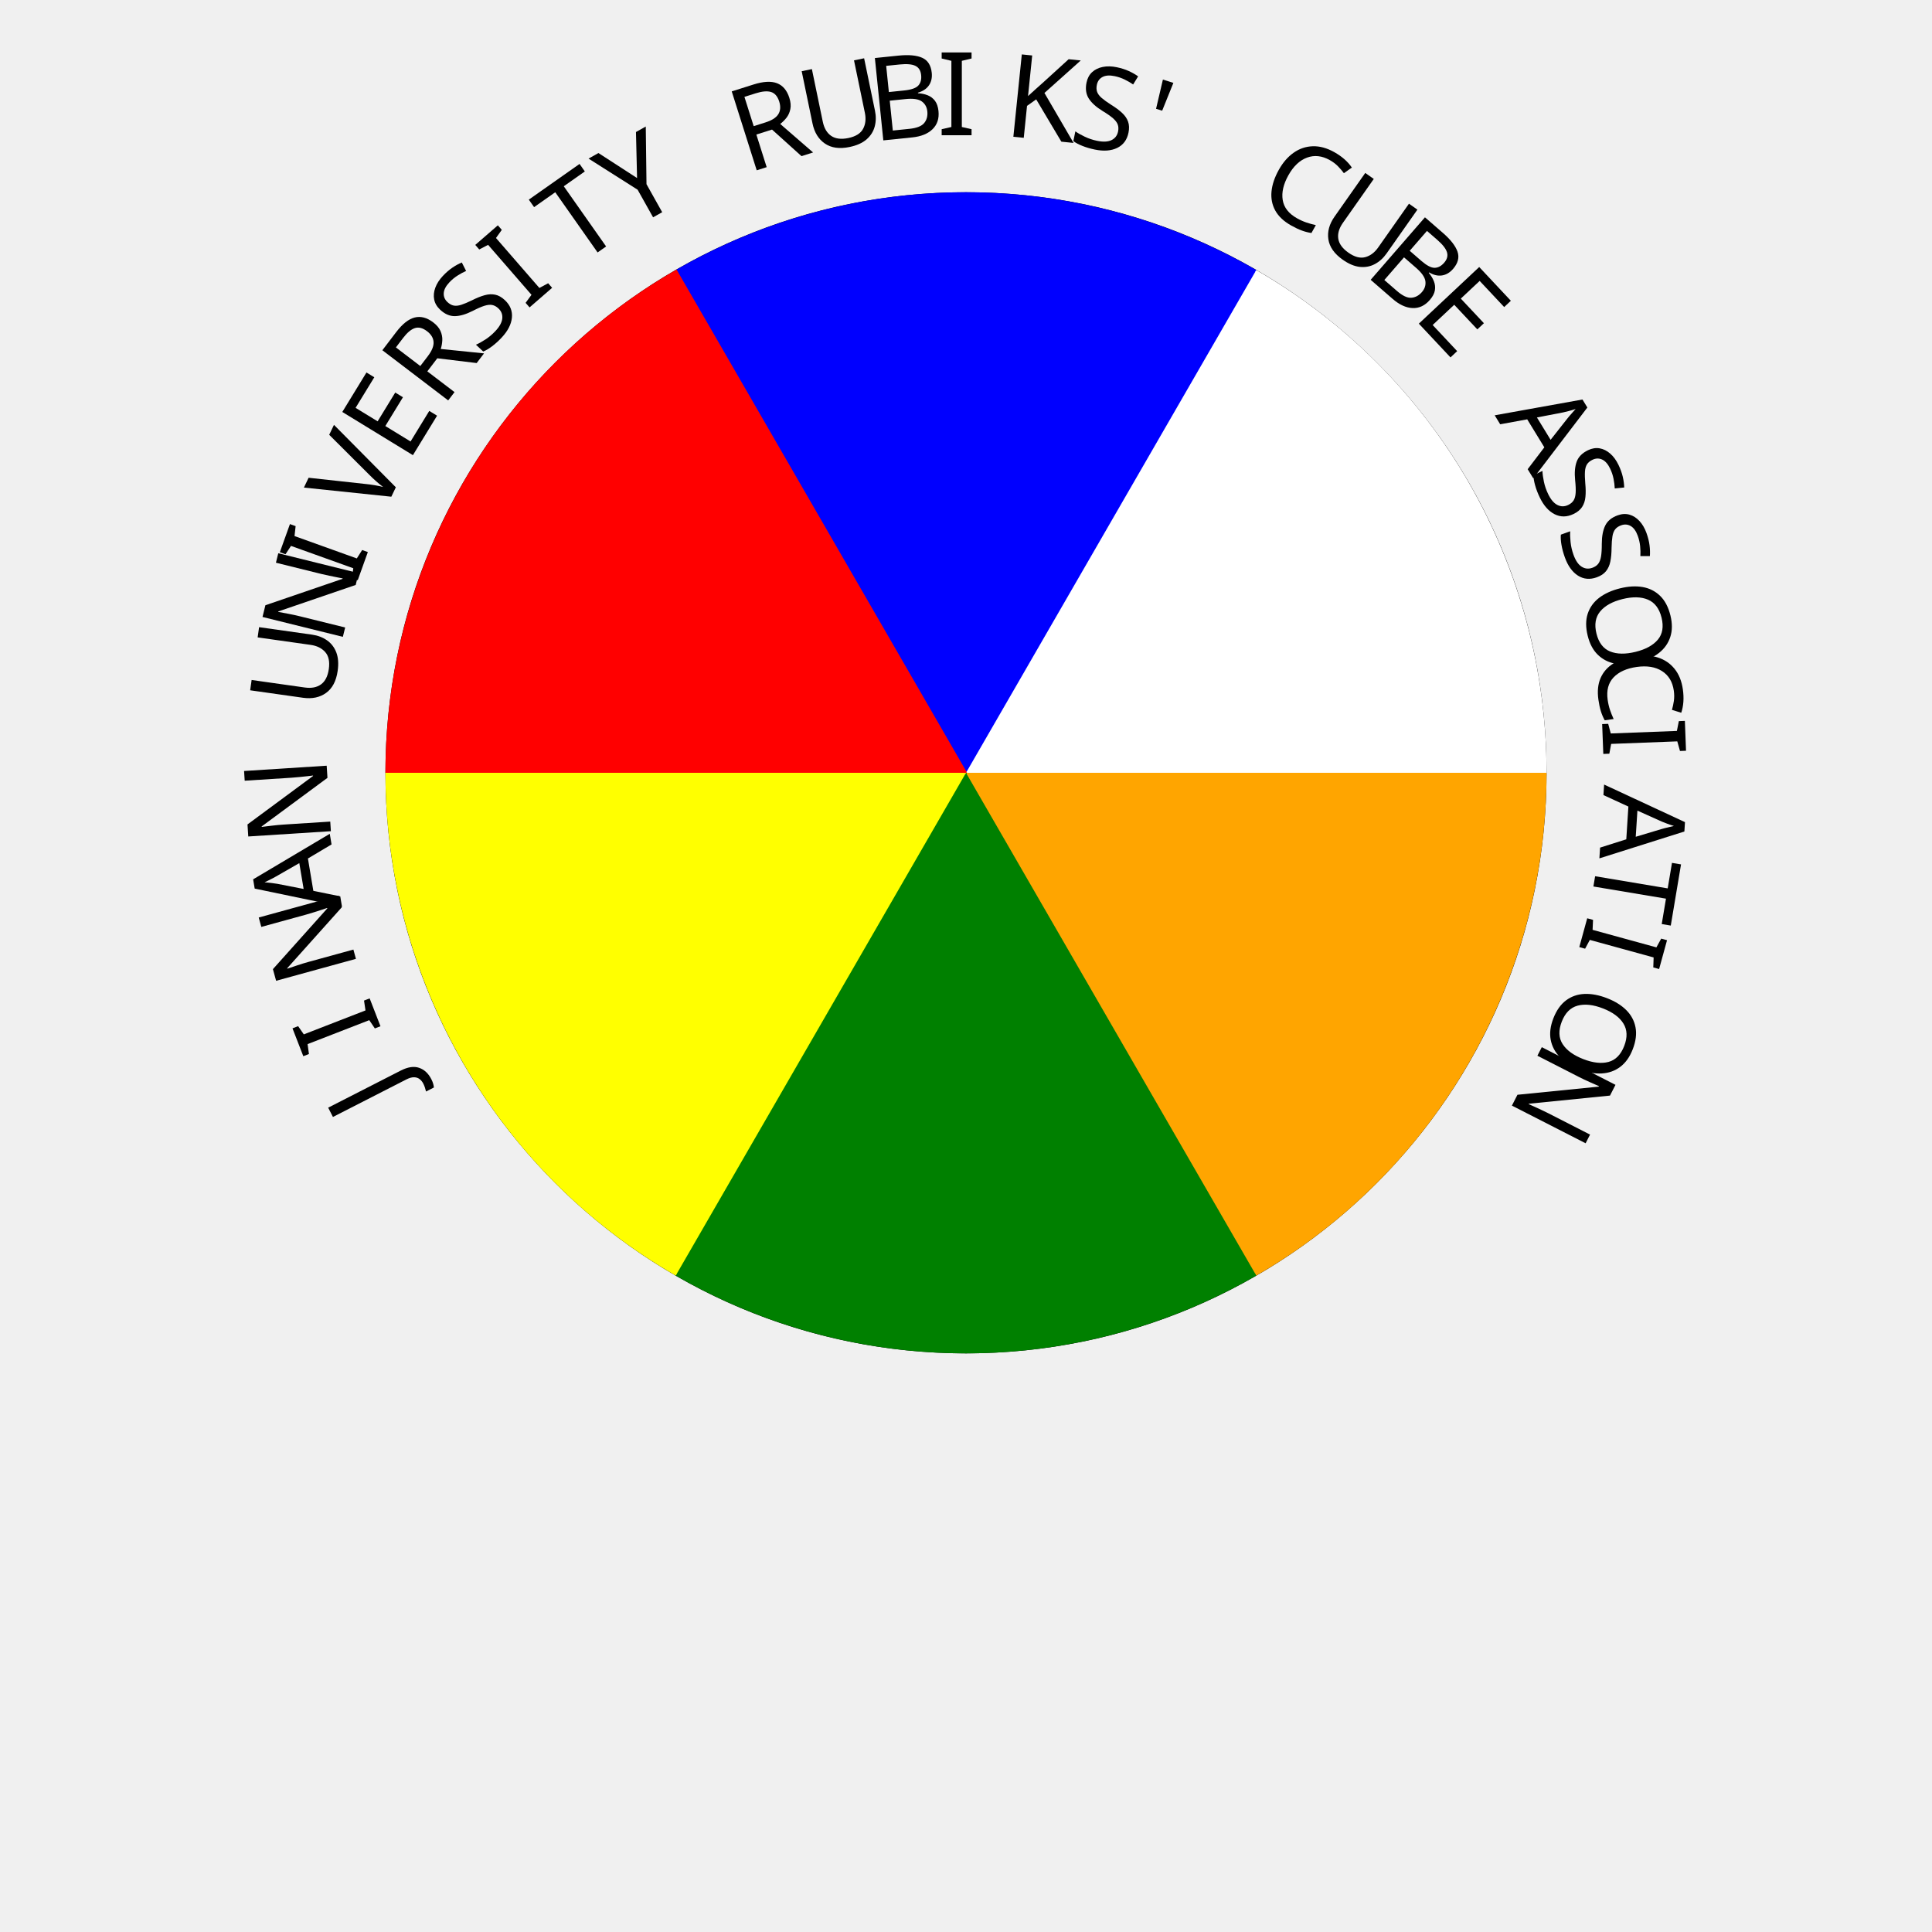
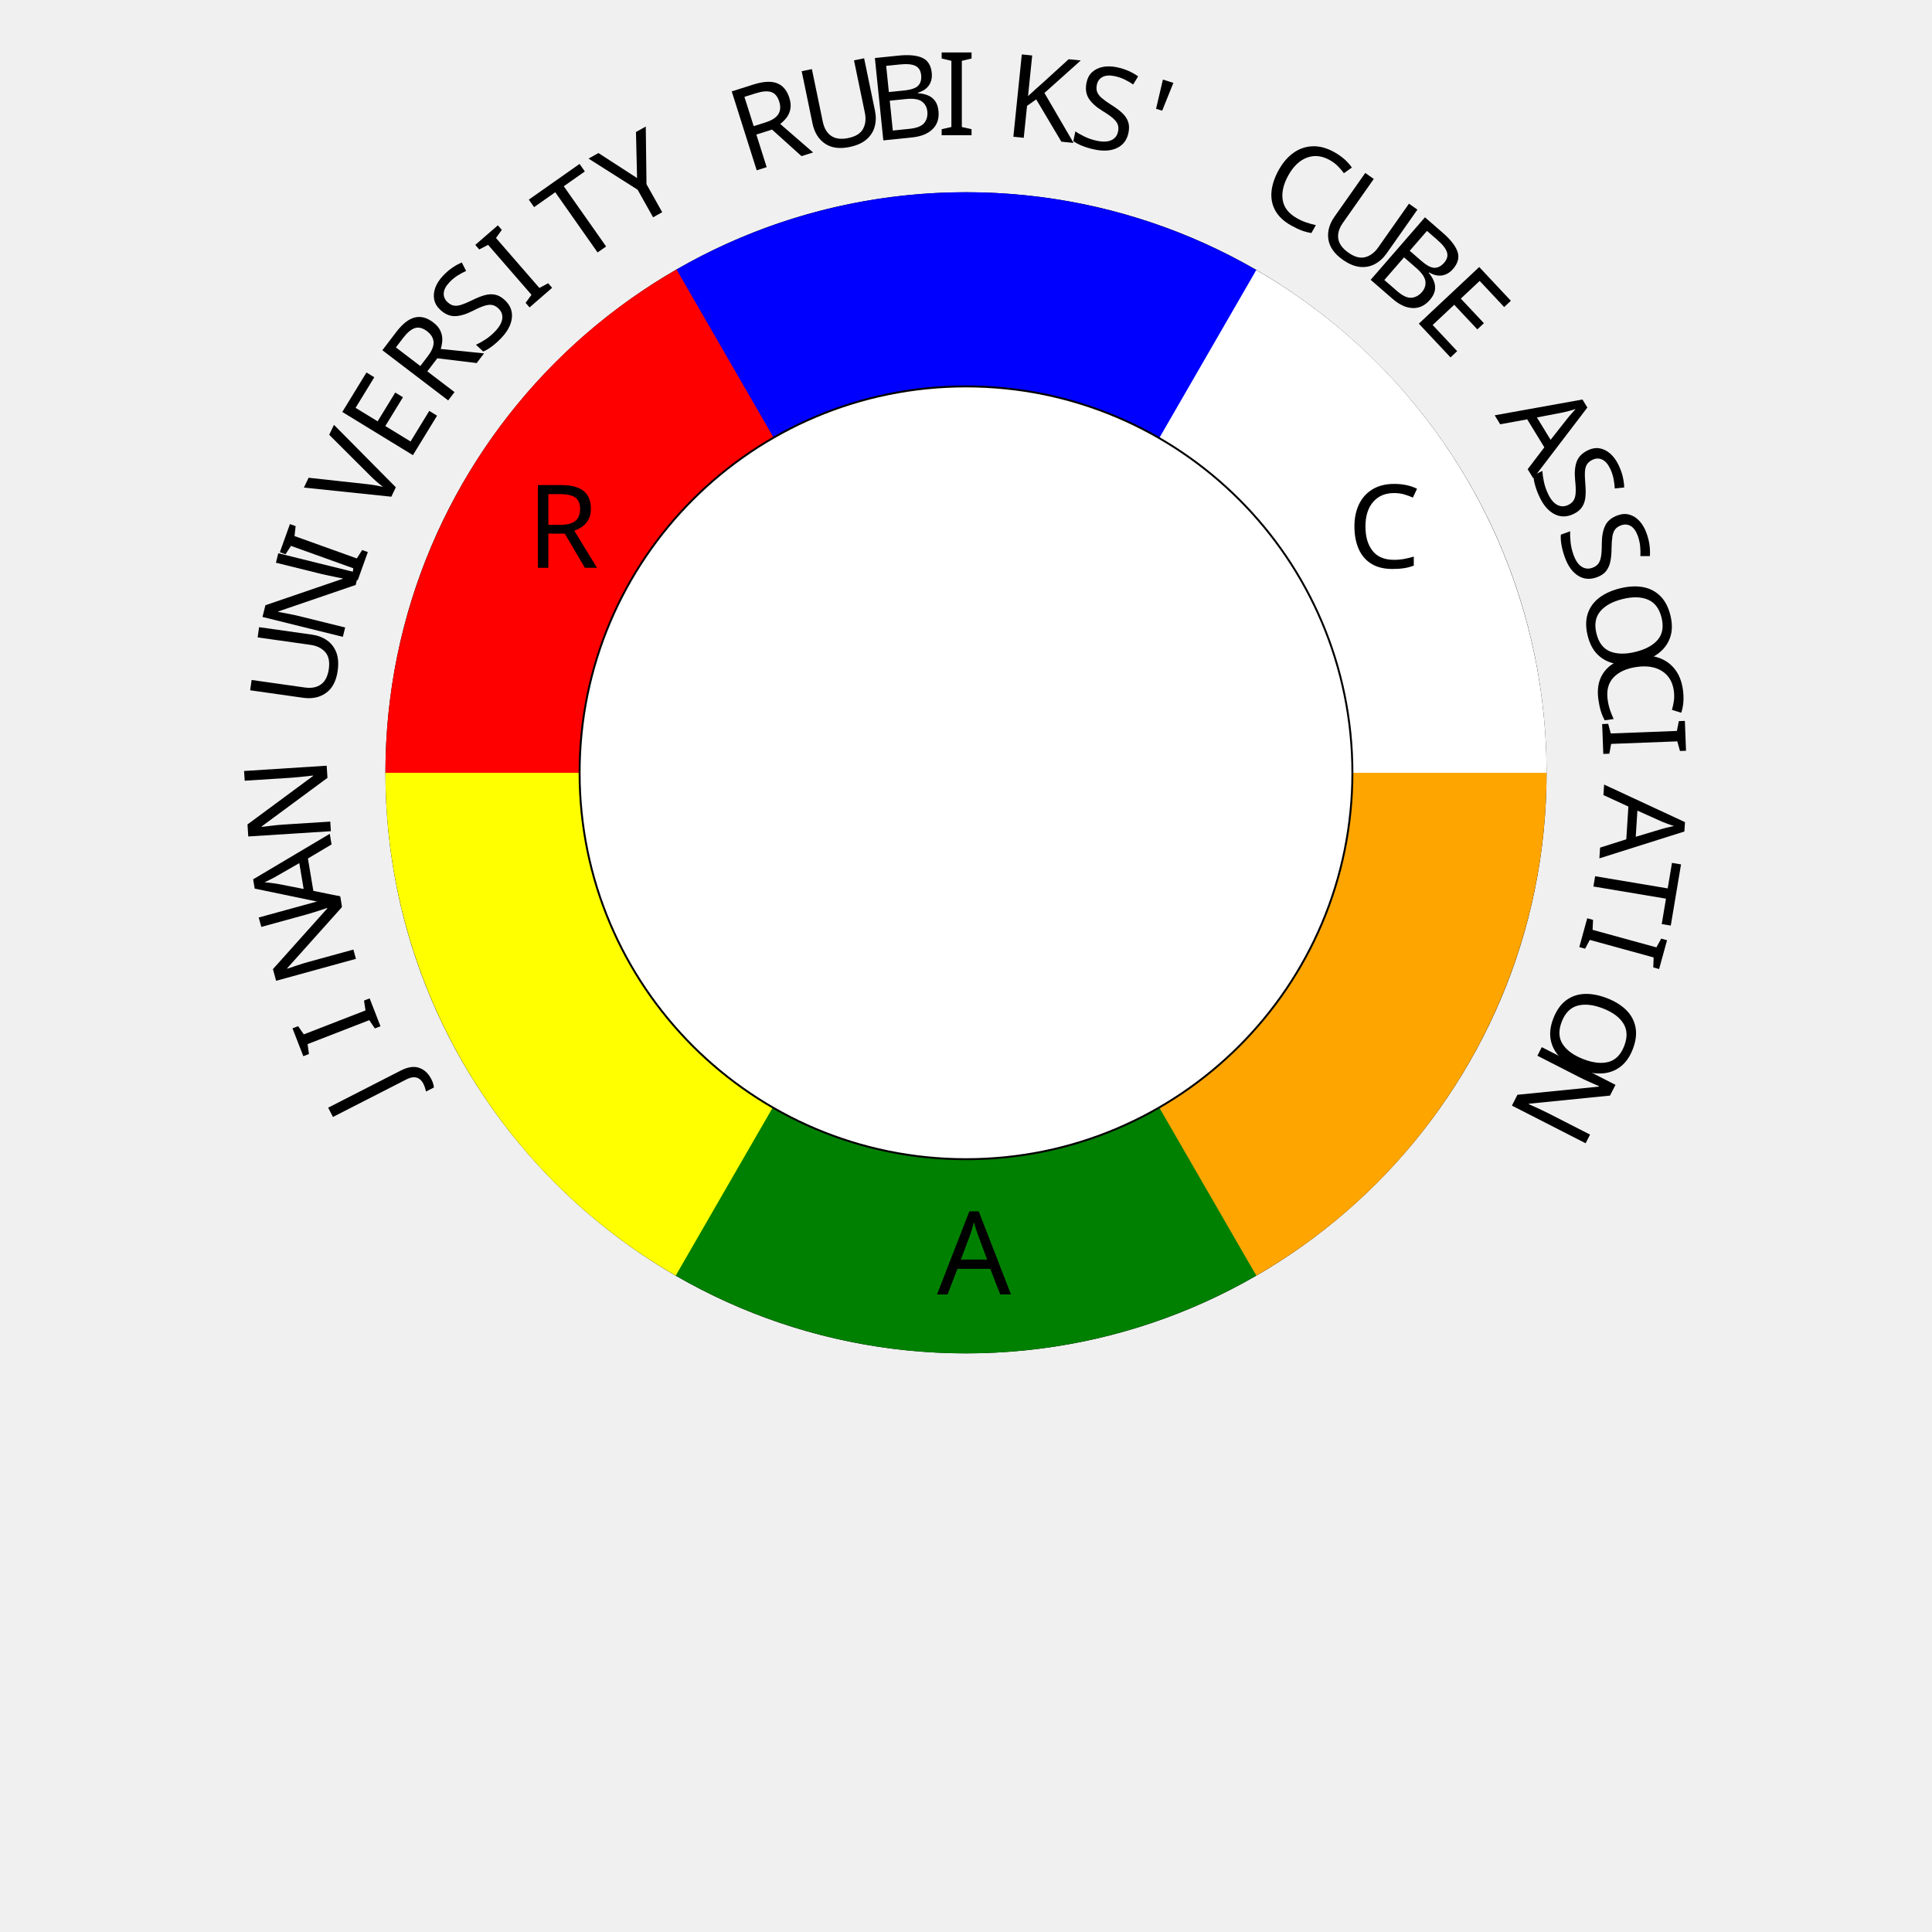
<svg xmlns="http://www.w3.org/2000/svg" version="1.1" viewBox="0 0 1000 1000">
  <circle cx="500" cy="400" r="300" fill="white" stroke="black" />
-   <circle cx="500" cy="400" r="200" fill="white" stroke="black" />
  <line x1="500" y1="100" x2="500" y2="200" stroke="#000000" />
  <line x1="500" y1="100" x2="500" y2="200" transform="rotate(60 500 400)" stroke="#000000" />
  <line x1="500" y1="100" x2="500" y2="200" transform="rotate(120 500 400)" stroke="#000000" />
  <line x1="500" y1="100" x2="500" y2="200" transform="rotate(180 500 400)" stroke="#000000" />
  <line x1="500" y1="100" x2="500" y2="200" transform="rotate(240 500 400)" stroke="#000000" />
  <line x1="500" y1="100" x2="500" y2="200" transform="rotate(300 500 400)" stroke="#000000" />
  <path d="M500 400 L500 100 A300 300 0 0 0 240.192 250" fill="blue" stroke="blue" transform="rotate(30 500 400)" />
  <path d="M500 400 L500 100 A300 300 0 0 0 240.192 250" fill="white" stroke="white" transform="rotate(90 500 400)" />
  <path d="M500 400 L500 100 A300 300 0 0 0 240.192 250" fill="orange" stroke="orange" transform="rotate(150 500 400)" />
  <path d="M500 400 L500 100 A300 300 0 0 0 240.192 250" fill="green" stroke="green" transform="rotate(210 500 400)" />
  <path d="M500 400 L500 100 A300 300 0 0 0 240.192 250" fill="yellow" stroke="yellow" transform="rotate(270 500 400)" />
  <path d="M500 400 L500 100 A300 300 0 0 0 240.192 250" fill="red" stroke="red" transform="rotate(330 500 400)" />
+   <circle cx="500" cy="400" r="200" fill="white" stroke="black" />
+   <text x="272.606" y="293.907" font-family="Ubuntu Mono" font-size="60">R</text>
+   <text x="697.394" y="293.907" font-family="Ubuntu Mono" font-size="60">C</text>
+   <text x="485" y="670" font-family="Ubuntu Mono" font-size="60">A</text>
  <text x="485" y="70" font-family="Ubuntu Mono" font-size="60" transform="rotate(-117.0732 500 400)">J</text>
  <text x="485" y="70" font-family="Ubuntu Mono" font-size="60" transform="rotate(-111.2195 500 400)">I</text>
  <text x="485" y="70" font-family="Ubuntu Mono" font-size="60" transform="rotate(-105.3659 500 400)">N</text>
  <text x="485" y="70" font-family="Ubuntu Mono" font-size="60" transform="rotate(-99.5122 500 400)">A</text>
  <text x="485" y="70" font-family="Ubuntu Mono" font-size="60" transform="rotate(-93.65854 500 400)">N</text>
  <text x="485" y="70" font-family="Ubuntu Mono" font-size="60" transform="rotate(-87.80488 500 400)"> </text>
  <text x="485" y="70" font-family="Ubuntu Mono" font-size="60" transform="rotate(-81.95122 500 400)">U</text>
  <text x="485" y="70" font-family="Ubuntu Mono" font-size="60" transform="rotate(-76.09756 500 400)">N</text>
  <text x="485" y="70" font-family="Ubuntu Mono" font-size="60" transform="rotate(-70.2439 500 400)">I</text>
  <text x="485" y="70" font-family="Ubuntu Mono" font-size="60" transform="rotate(-64.39024 500 400)">V</text>
  <text x="485" y="70" font-family="Ubuntu Mono" font-size="60" transform="rotate(-58.53659 500 400)">E</text>
  <text x="485" y="70" font-family="Ubuntu Mono" font-size="60" transform="rotate(-52.68293 500 400)">R</text>
  <text x="485" y="70" font-family="Ubuntu Mono" font-size="60" transform="rotate(-46.82927 500 400)">S</text>
  <text x="485" y="70" font-family="Ubuntu Mono" font-size="60" transform="rotate(-40.97561 500 400)">I</text>
  <text x="485" y="70" font-family="Ubuntu Mono" font-size="60" transform="rotate(-35.12195 500 400)">T</text>
  <text x="485" y="70" font-family="Ubuntu Mono" font-size="60" transform="rotate(-29.26829 500 400)">Y</text>
  <text x="485" y="70" font-family="Ubuntu Mono" font-size="60" transform="rotate(-23.41463 500 400)"> </text>
  <text x="485" y="70" font-family="Ubuntu Mono" font-size="60" transform="rotate(-17.56098 500 400)">R</text>
  <text x="485" y="70" font-family="Ubuntu Mono" font-size="60" transform="rotate(-11.70732 500 400)">U</text>
  <text x="485" y="70" font-family="Ubuntu Mono" font-size="60" transform="rotate(-5.853659 500 400)">B</text>
  <text x="485" y="70" font-family="Ubuntu Mono" font-size="60" transform="rotate(0 500 400)">I</text>
  <text x="485" y="70" font-family="Ubuntu Mono" font-size="60" transform="rotate(5.853659 500 400)">K</text>
  <text x="485" y="70" font-family="Ubuntu Mono" font-size="60" transform="rotate(11.70732 500 400)">S</text>
  <text x="485" y="70" font-family="Ubuntu Mono" font-size="60" transform="rotate(17.56098 500 400)">'</text>
  <text x="485" y="70" font-family="Ubuntu Mono" font-size="60" transform="rotate(23.41463 500 400)"> </text>
  <text x="485" y="70" font-family="Ubuntu Mono" font-size="60" transform="rotate(29.26829 500 400)">C</text>
  <text x="485" y="70" font-family="Ubuntu Mono" font-size="60" transform="rotate(35.12195 500 400)">U</text>
  <text x="485" y="70" font-family="Ubuntu Mono" font-size="60" transform="rotate(40.97561 500 400)">B</text>
  <text x="485" y="70" font-family="Ubuntu Mono" font-size="60" transform="rotate(46.82927 500 400)">E</text>
  <text x="485" y="70" font-family="Ubuntu Mono" font-size="60" transform="rotate(52.68293 500 400)"> </text>
  <text x="485" y="70" font-family="Ubuntu Mono" font-size="60" transform="rotate(58.53659 500 400)">A</text>
  <text x="485" y="70" font-family="Ubuntu Mono" font-size="60" transform="rotate(64.39024 500 400)">S</text>
  <text x="485" y="70" font-family="Ubuntu Mono" font-size="60" transform="rotate(70.2439 500 400)">S</text>
  <text x="485" y="70" font-family="Ubuntu Mono" font-size="60" transform="rotate(76.09756 500 400)">O</text>
  <text x="485" y="70" font-family="Ubuntu Mono" font-size="60" transform="rotate(81.95122 500 400)">C</text>
  <text x="485" y="70" font-family="Ubuntu Mono" font-size="60" transform="rotate(87.80488 500 400)">I</text>
  <text x="485" y="70" font-family="Ubuntu Mono" font-size="60" transform="rotate(93.65854 500 400)">A</text>
  <text x="485" y="70" font-family="Ubuntu Mono" font-size="60" transform="rotate(99.5122 500 400)">T</text>
  <text x="485" y="70" font-family="Ubuntu Mono" font-size="60" transform="rotate(105.3659 500 400)">I</text>
  <text x="485" y="70" font-family="Ubuntu Mono" font-size="60" transform="rotate(111.2195 500 400)">O</text>
  <text x="485" y="70" font-family="Ubuntu Mono" font-size="60" transform="rotate(117.0732 500 400)">N</text>
</svg>
